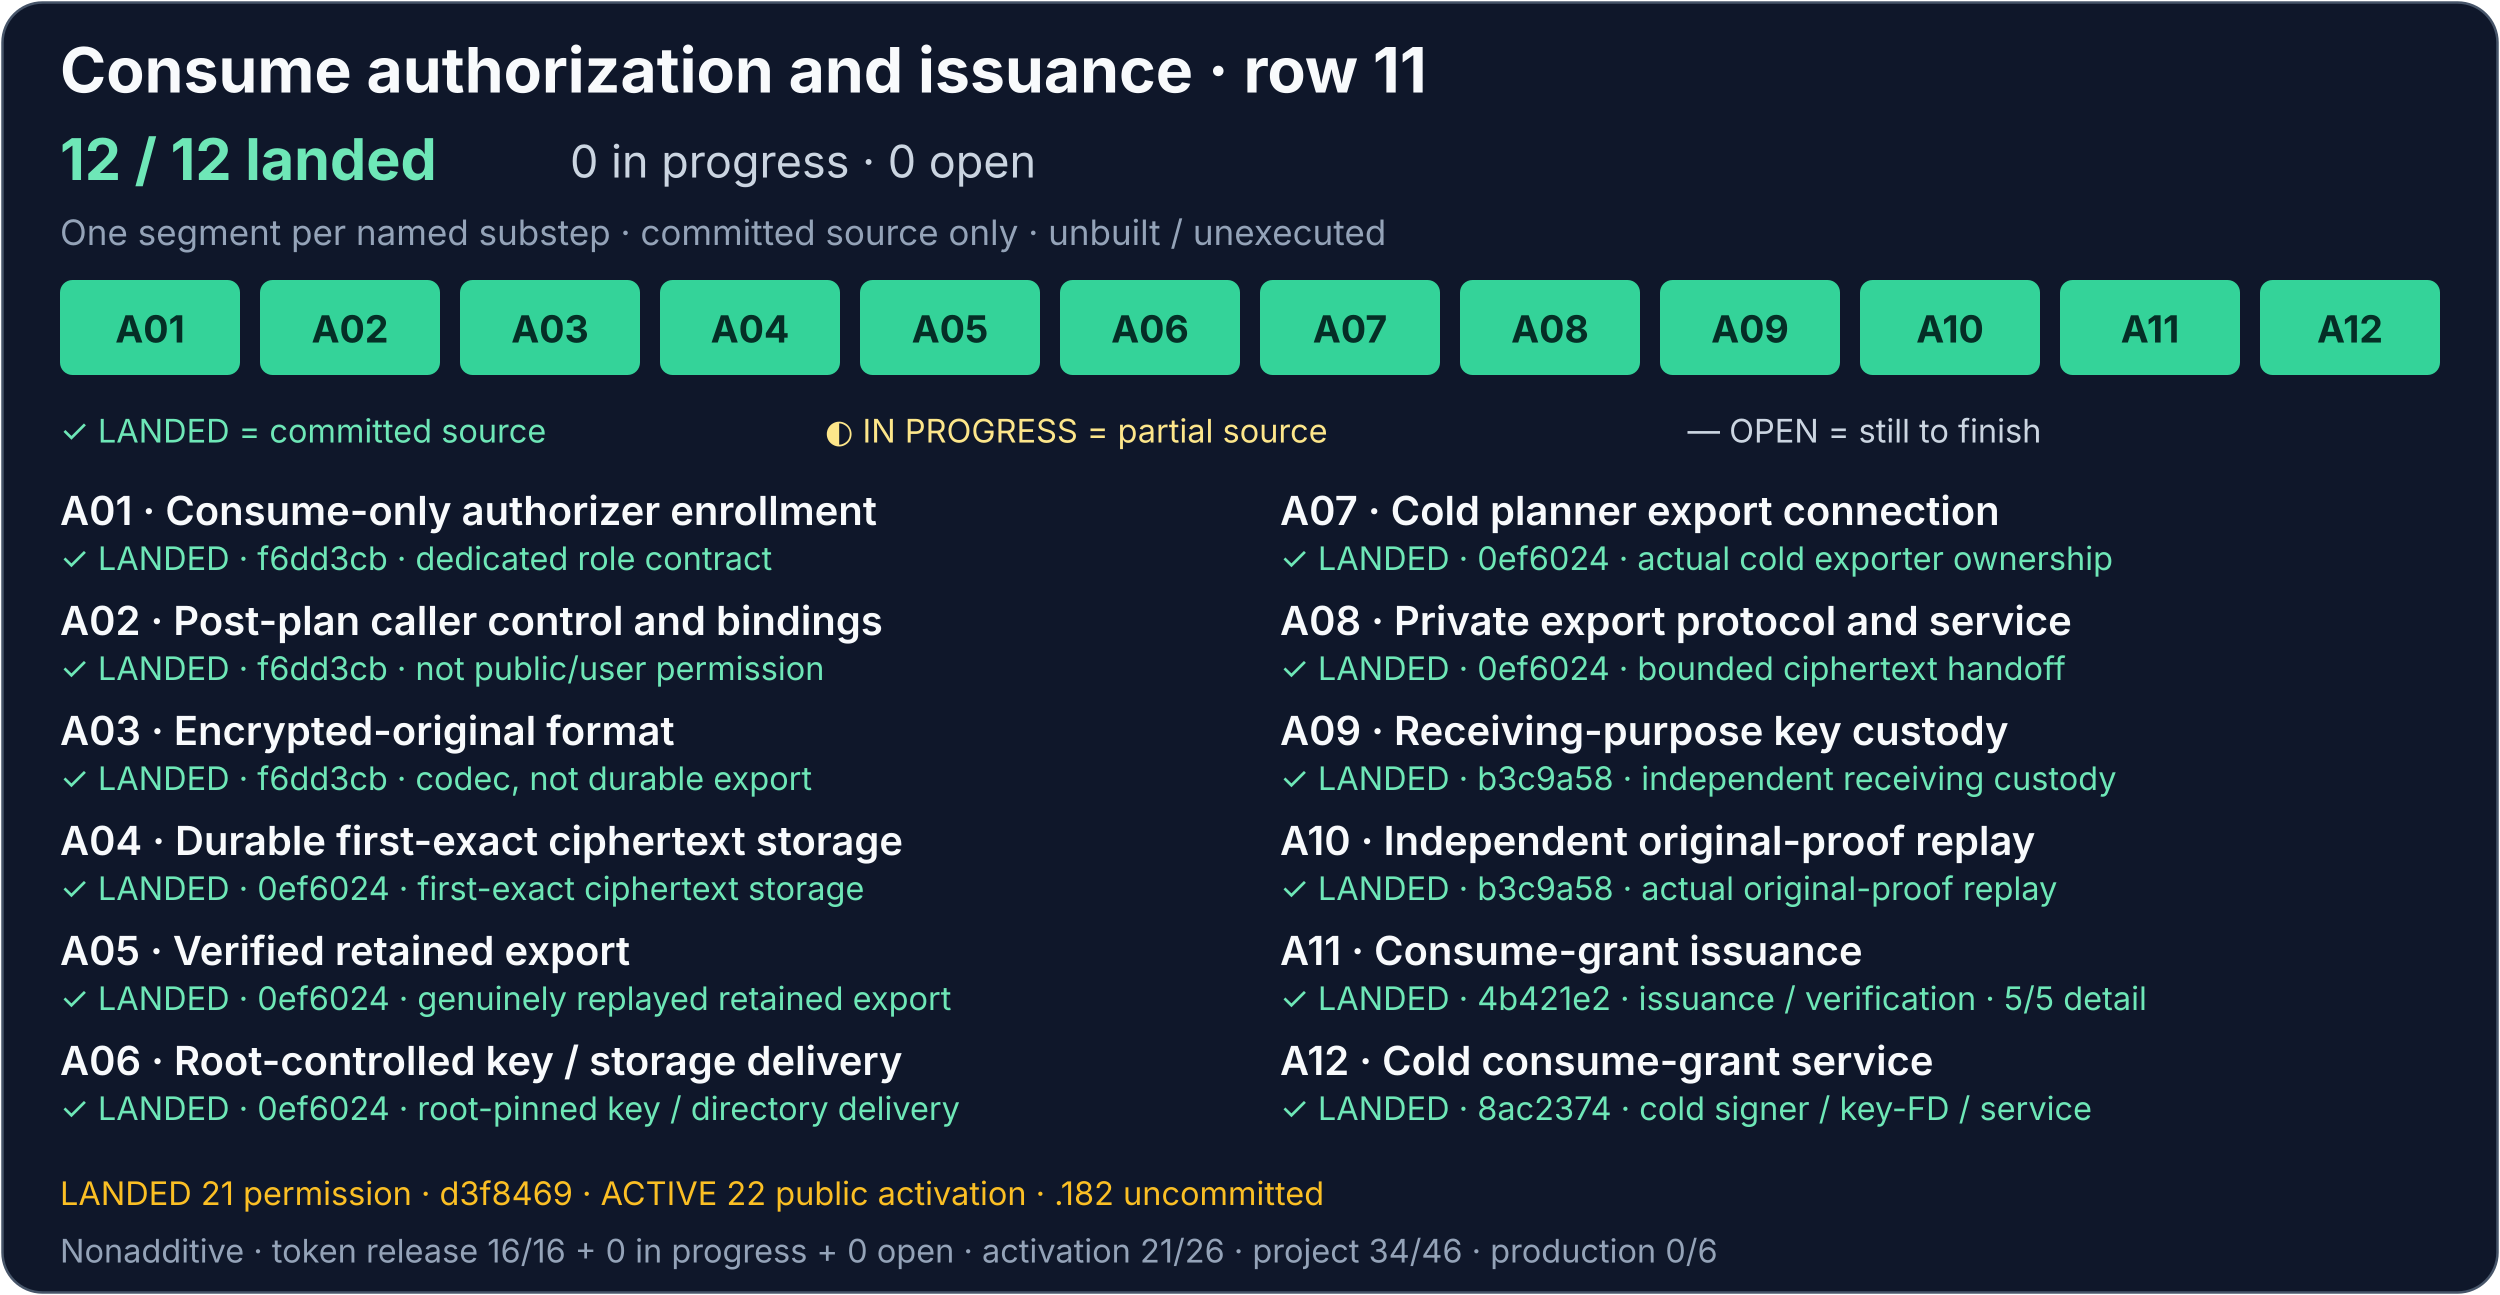
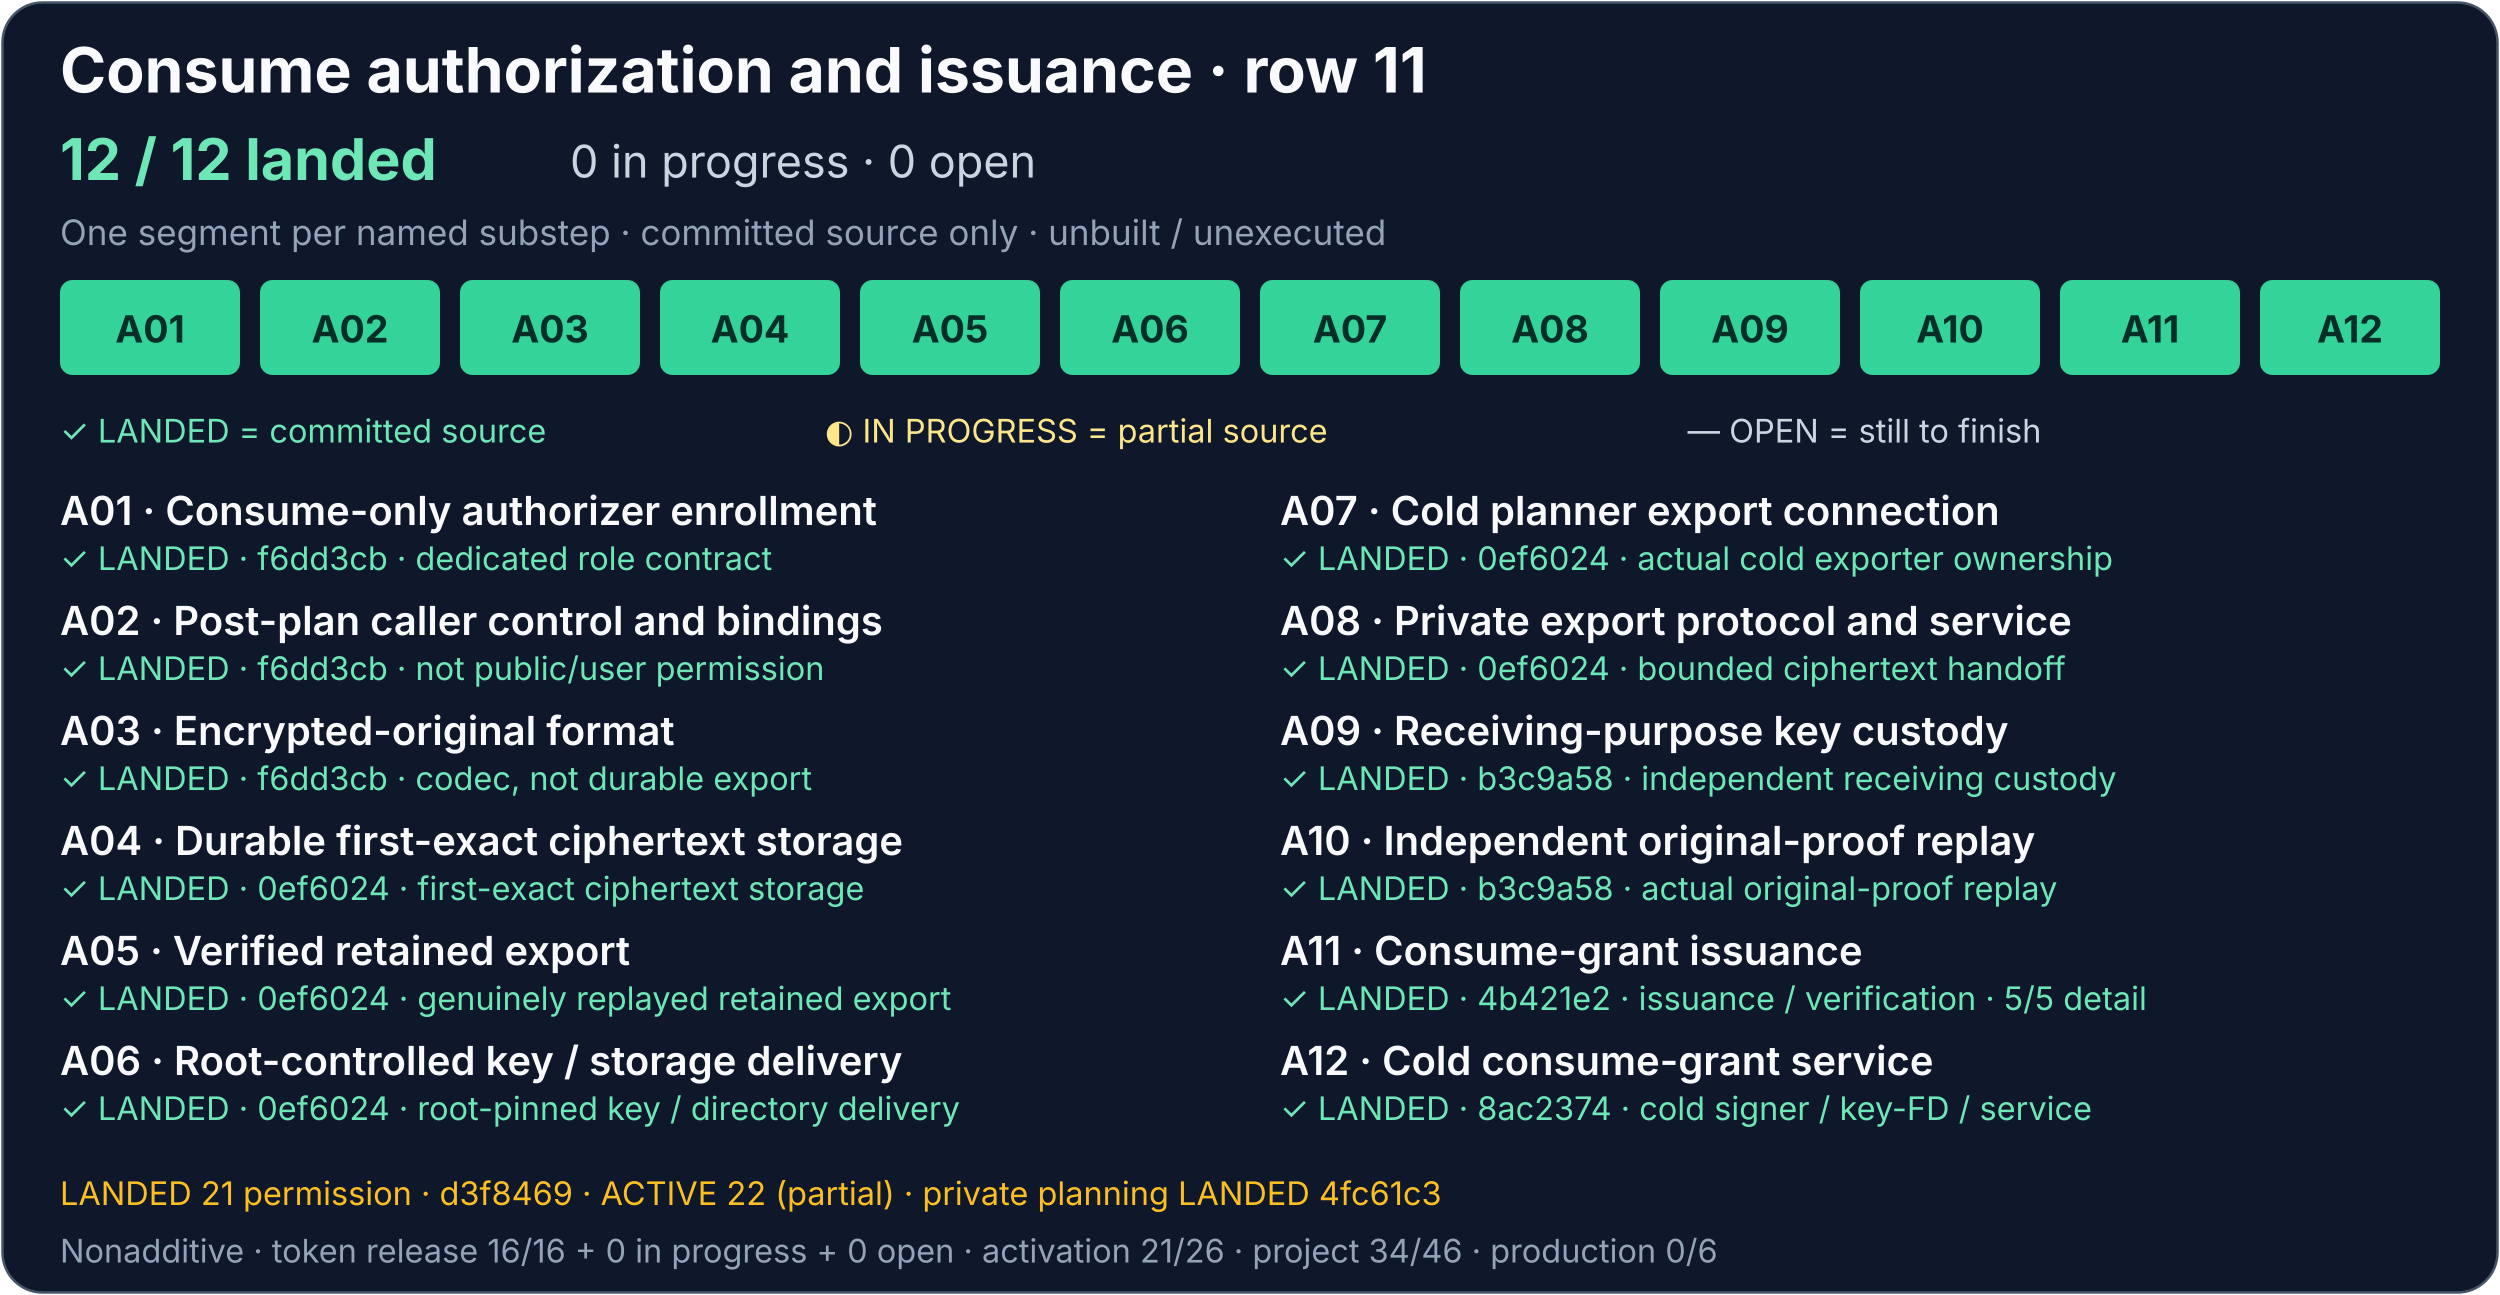
<svg xmlns="http://www.w3.org/2000/svg" width="1000" height="518" viewBox="0 0 1000 518" role="img" aria-labelledby="consume-title consume-description">
  <rect x="1" y="1" width="998" height="516" rx="16" fill="#0f172a" stroke="#475569" />
  <g font-family="system-ui, -apple-system, Segoe UI, sans-serif">
    <text x="24" y="37" fill="#f8fafc" font-size="25" font-weight="700">Consume authorization and issuance · row 11</text>
    <text x="24" y="72" fill="#6ee7b7" font-size="23" font-weight="700">12 / 12 landed</text>
    <text x="228" y="71" fill="#cbd5e1" font-size="18">0 in progress · 0 open</text>
    <text x="24" y="98" fill="#94a3b8" font-size="14">One segment per named substep · committed source only · unbuilt / unexecuted</text>
    <g fill="#34d399">
      <rect x="24" y="112" width="72" height="38" rx="5" />
      <rect x="104" y="112" width="72" height="38" rx="5" />
      <rect x="184" y="112" width="72" height="38" rx="5" />
      <rect x="264" y="112" width="72" height="38" rx="5" />
      <rect x="344" y="112" width="72" height="38" rx="5" />
      <rect x="424" y="112" width="72" height="38" rx="5" />
      <rect x="504" y="112" width="72" height="38" rx="5" />
      <rect x="584" y="112" width="72" height="38" rx="5" />
      <rect x="664" y="112" width="72" height="38" rx="5" />
      <rect x="744" y="112" width="72" height="38" rx="5" />
      <rect x="824" y="112" width="72" height="38" rx="5" />
      <rect x="904" y="112" width="72" height="38" rx="5" />
    </g>
    <g font-size="15" font-weight="700" text-anchor="middle">
      <g fill="#052e26">
        <text x="60" y="137">A01</text>
        <text x="140" y="137">A02</text>
        <text x="220" y="137">A03</text>
      </g>
      <g fill="#052e26">
        <text x="300" y="137">A04</text>
        <text x="380" y="137">A05</text>
        <text x="460" y="137">A06</text>
        <text x="540" y="137">A07</text>
        <text x="620" y="137">A08</text>
      </g>
      <g fill="#052e26">
        <text x="700" y="137">A09</text>
        <text x="780" y="137">A10</text>
      </g>
      <text x="860" y="137" fill="#052e26">A11</text>
      <text x="940" y="137" fill="#052e26">A12</text>
    </g>
    <text x="24" y="177" fill="#6ee7b7" font-size="13">✓ LANDED = committed source</text>
    <text x="330" y="177" fill="#fde68a" font-size="13">◐ IN PROGRESS = partial source</text>
    <text x="675" y="177" fill="#cbd5e1" font-size="13">— OPEN = still to finish</text>
    <g fill="#f8fafc" font-size="16" font-weight="600">
      <text x="24" y="210">A01 · Consume-only authorizer enrollment</text>
      <text x="24" y="254">A02 · Post-plan caller control and bindings</text>
      <text x="24" y="298">A03 · Encrypted-original format</text>
      <text x="24" y="342">A04 · Durable first-exact ciphertext storage</text>
      <text x="24" y="386">A05 · Verified retained export</text>
      <text x="24" y="430">A06 · Root-controlled key / storage delivery</text>
      <text x="512" y="210">A07 · Cold planner export connection</text>
      <text x="512" y="254">A08 · Private export protocol and service</text>
      <text x="512" y="298">A09 · Receiving-purpose key custody</text>
      <text x="512" y="342">A10 · Independent original-proof replay</text>
      <text x="512" y="386">A11 · Consume-grant issuance</text>
      <text x="512" y="430">A12 · Cold consume-grant service</text>
    </g>
    <g font-size="13">
      <g fill="#6ee7b7">
        <text x="24" y="228">✓ LANDED · f6dd3cb · dedicated role contract</text>
        <text x="24" y="272">✓ LANDED · f6dd3cb · not public/user permission</text>
        <text x="24" y="316">✓ LANDED · f6dd3cb · codec, not durable export</text>
        <text x="24" y="360">✓ LANDED · 0ef6024 · first-exact ciphertext storage</text>
        <text x="24" y="404">✓ LANDED · 0ef6024 · genuinely replayed retained export</text>
        <text x="24" y="448">✓ LANDED · 0ef6024 · root-pinned key / directory delivery</text>
        <text x="512" y="228">✓ LANDED · 0ef6024 · actual cold exporter ownership</text>
        <text x="512" y="272">✓ LANDED · 0ef6024 · bounded ciphertext handoff</text>
        <text x="512" y="316">✓ LANDED · b3c9a58 · independent receiving custody</text>
        <text x="512" y="360">✓ LANDED · b3c9a58 · actual original-proof replay</text>
        <text x="512" y="404">✓ LANDED · 4b421e2 · issuance / verification · 5/5 detail</text>
      </g>
      <text x="512" y="448" fill="#6ee7b7">✓ LANDED · 8ac2374 · cold signer / key-FD / service</text>
    </g>
    <a href="../production-status.md#exact-release-and-handoff-detail">
-       <text x="24" y="482" fill="#fbbf24" font-size="13">LANDED 21 permission · d3f8469 · ACTIVE 22 public activation · .182 uncommitted</text>
+       <text x="24" y="482" fill="#fbbf24" font-size="13">LANDED 21 permission · d3f8469 · ACTIVE 22 (partial) · private planning LANDED 4fc61c3</text>
    </a>
    <text x="24" y="505" fill="#94a3b8" font-size="13">Nonadditive · token release 16/16 + 0 in progress + 0 open · activation 21/26 · project 34/46 · production 0/6</text>
  </g>
</svg>
